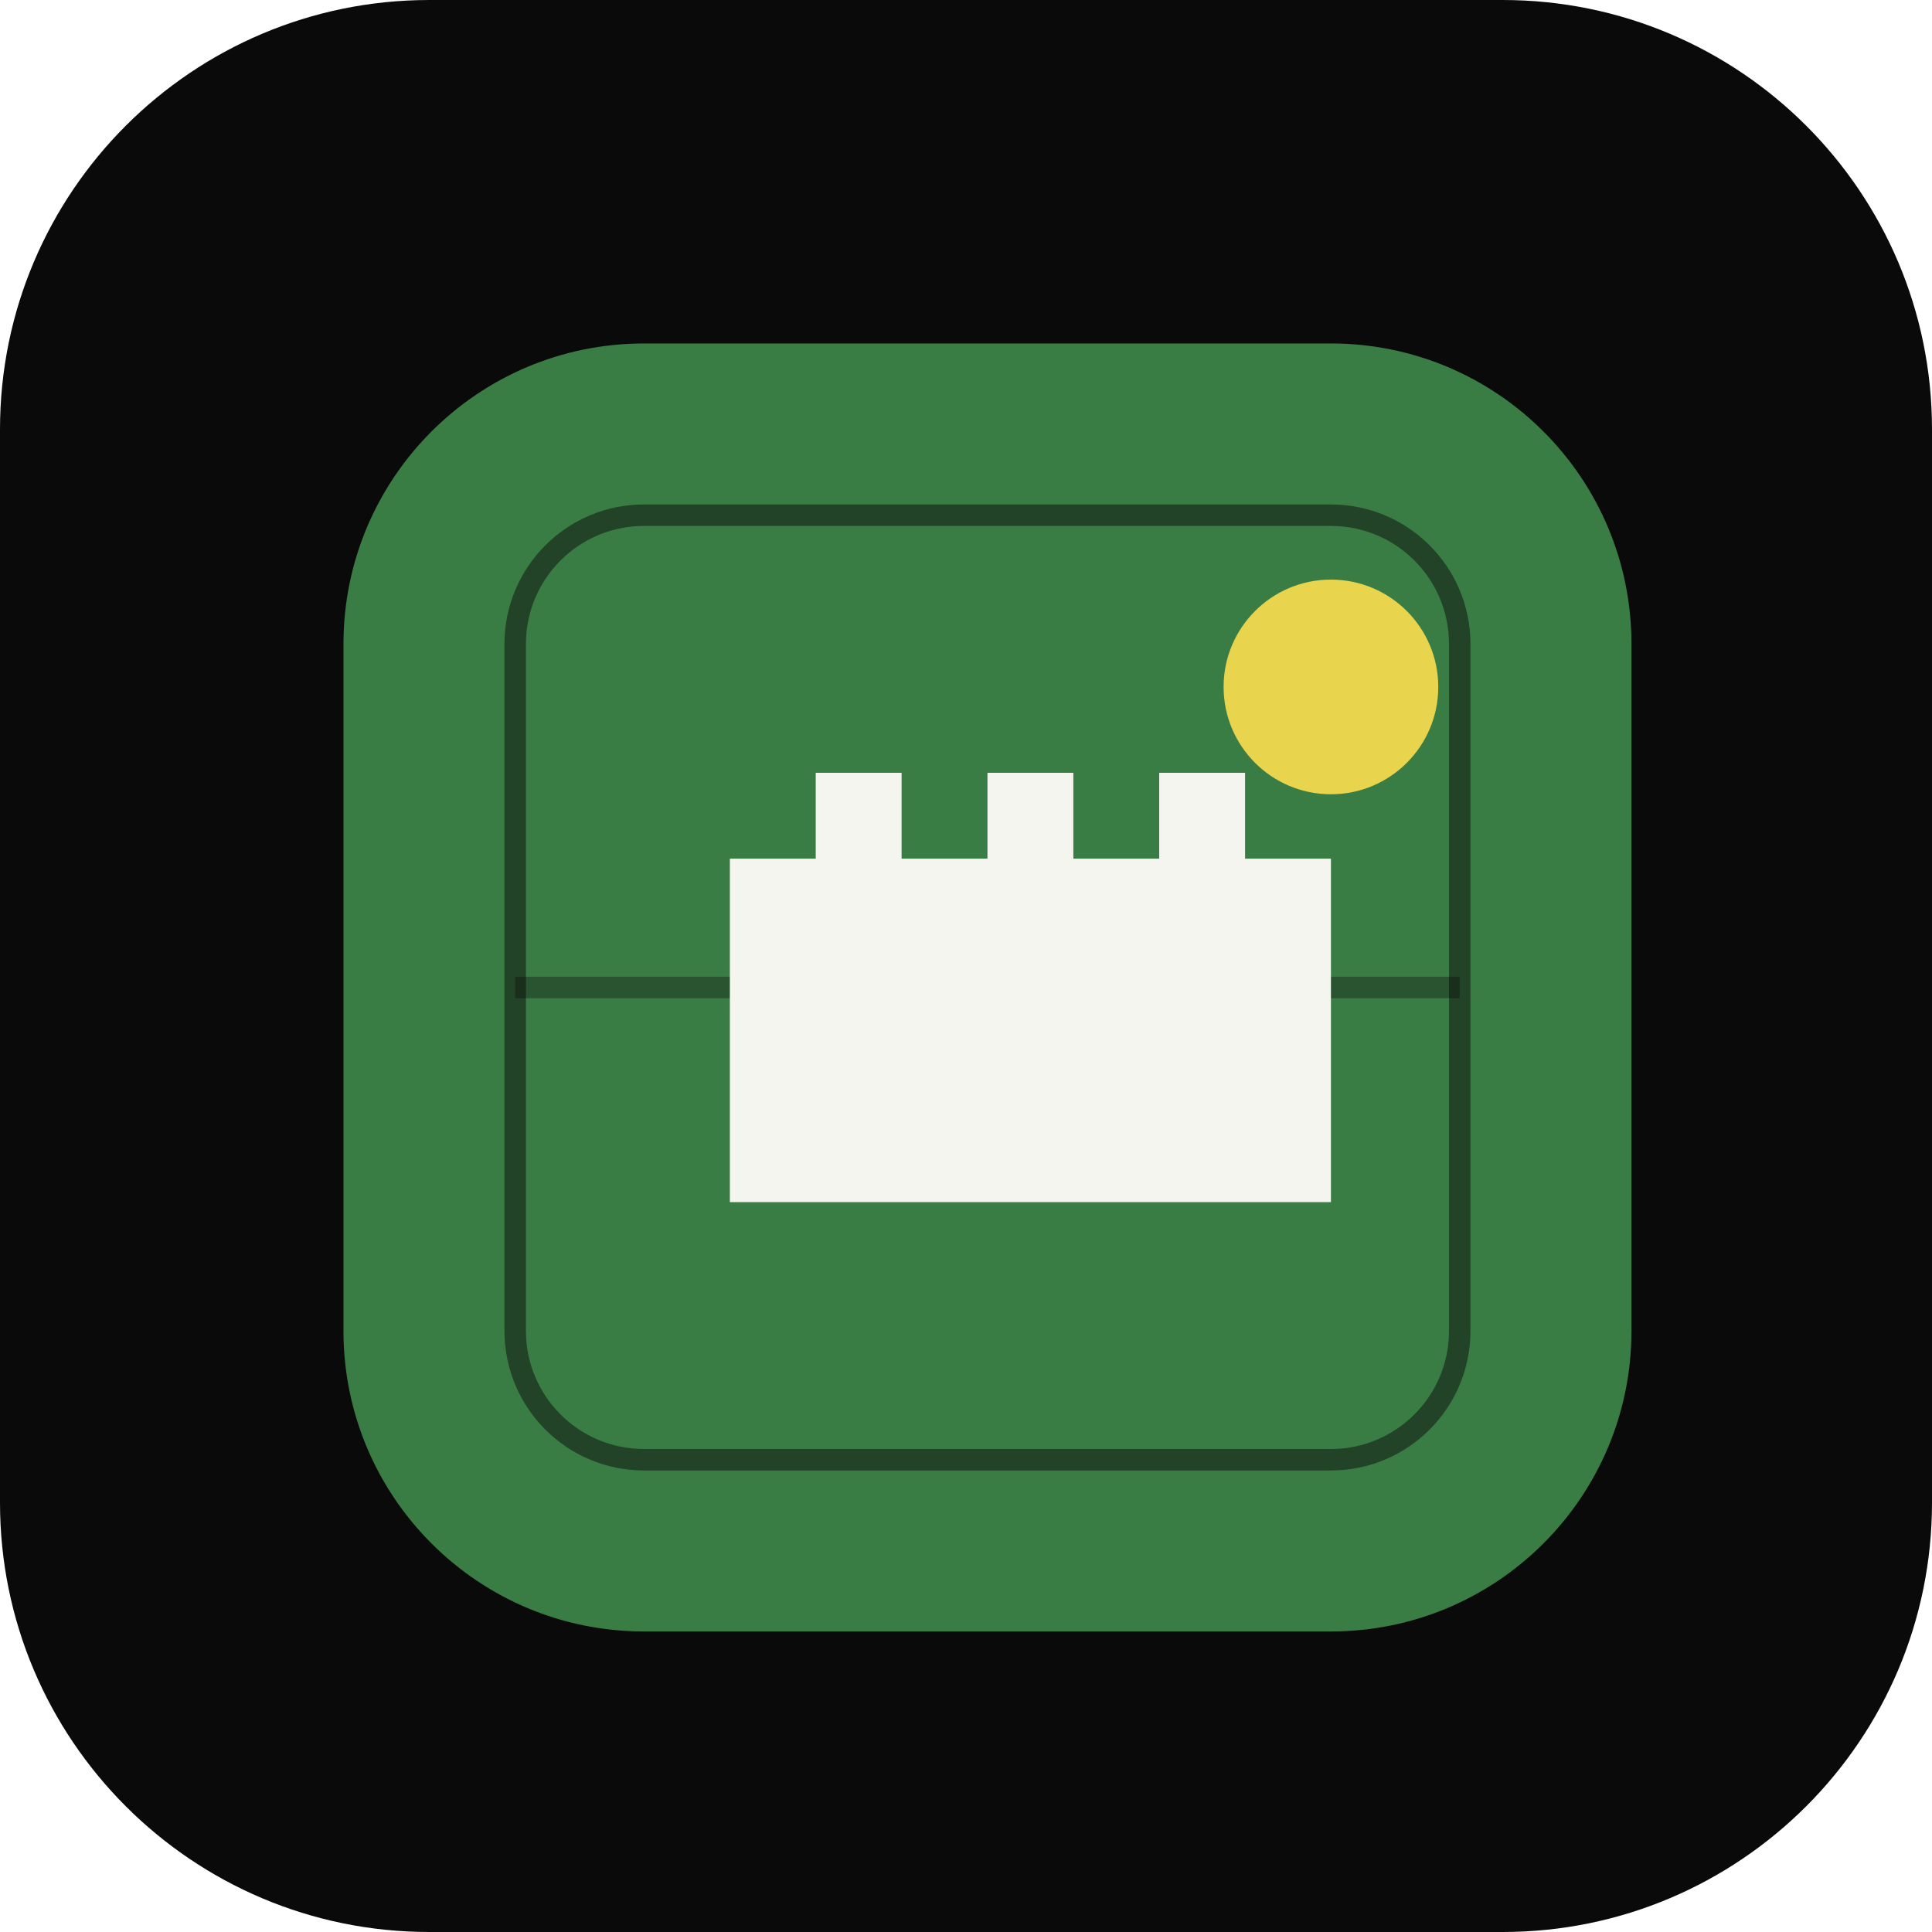
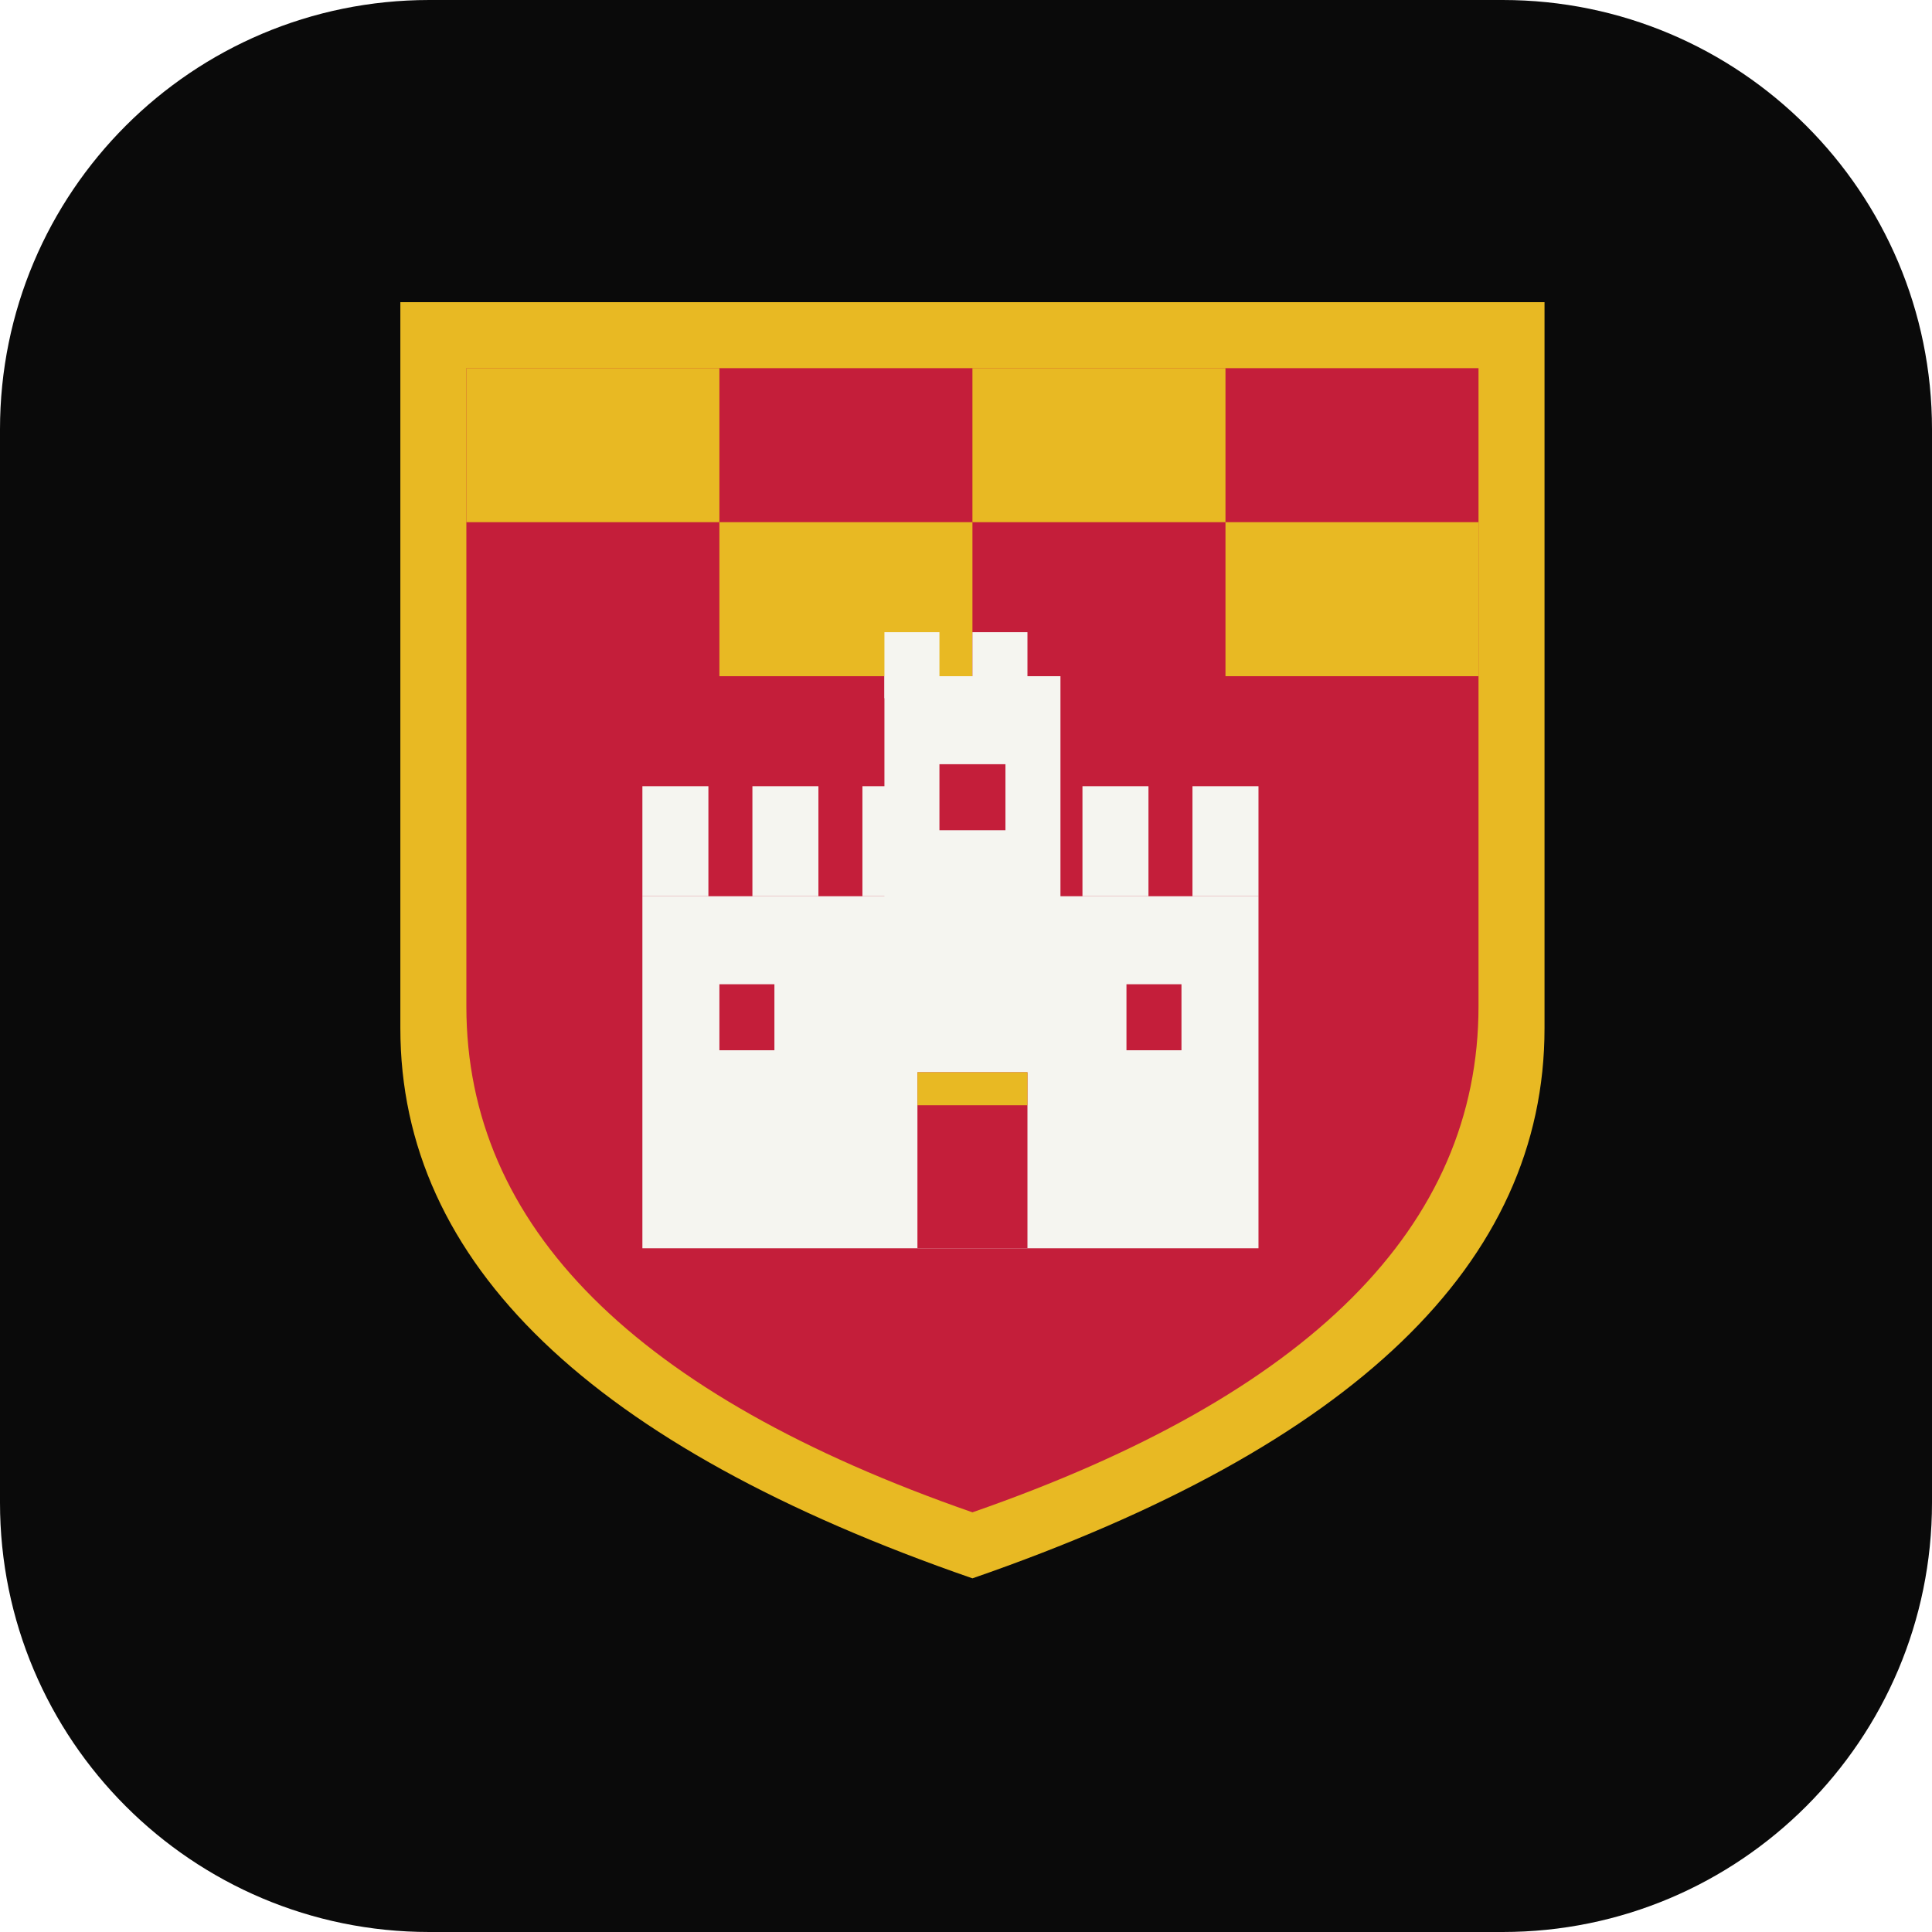
<svg xmlns="http://www.w3.org/2000/svg" viewBox="0 0 180 180">
  <rect width="180" height="180" rx="40" fill="#0a0a0a" />
-   <g transform="translate(28 28) scale(2.0)">
-     <rect x="2" y="2" width="60" height="60" rx="14" fill="#3a7d44" />
-     <rect x="10" y="10" width="44" height="44" rx="6" fill="none" stroke="#0a0a0a" stroke-opacity="0.5" stroke-width="1" />
-     <line x1="10" y1="32" x2="54" y2="32" stroke="#0a0a0a" stroke-opacity="0.35" stroke-width="1" />
-     <path d="M20 42 V26 H24 V22 H28 V26 H32 V22 H36 V26 H40 V22 H44 V26 H48 V42 Z" fill="#f5f5f0" />
-     <circle cx="48" cy="18" r="5" fill="#e8d44d" />
+   <g transform="translate(25 22) scale(2.05)">
+     <path d="M6 3 L58 3 L58 36 Q58 52 32 61 Q6 52 6 36 Z" fill="#e8b923" />
+     <path d="M9 6 L55 6 L55 35 Q55 50 32 58 Q9 50 9 35 Z" fill="#c41e3a" />
+     <g>
+       <rect x="9" y="6" width="11.5" height="7" fill="#e8b923" />
+       <rect x="32" y="6" width="11.5" height="7" fill="#e8b923" />
+       <rect x="20.5" y="13" width="11.5" height="7" fill="#e8b923" />
+       <rect x="43.5" y="13" width="11.5" height="7" fill="#e8b923" />
+     </g>
+     <g fill="#f5f5f0">
+       <rect x="17" y="25" width="3" height="5" />
+       <rect x="22" y="25" width="3" height="5" />
+       <rect x="27" y="25" width="3" height="5" />
+       <rect x="32" y="25" width="3" height="5" />
+       <rect x="37" y="25" width="3" height="5" />
+       <rect x="42" y="25" width="3" height="5" />
+       <rect x="17" y="30" width="28" height="16" />
+       <rect x="28" y="20" width="8" height="14" />
+       <rect x="28" y="18" width="2.5" height="3" />
+       <rect x="32" y="18" width="2.5" height="3" />
+     </g>
+     <g fill="#c41e3a">
+       <path d="M29.5 38 L34.5 38 L34.5 46 L29.5 46 Z" />
+       <rect x="20.5" y="34" width="2.5" height="3" />
+       <rect x="39" y="34" width="2.5" height="3" />
+       <rect x="30.5" y="24" width="3" height="3" />
+     </g>
+     <path d="M29.5 38 L34.5 38 L34.5 39.5 L29.5 39.5 Z" fill="#e8b923" />
  </g>
</svg>
